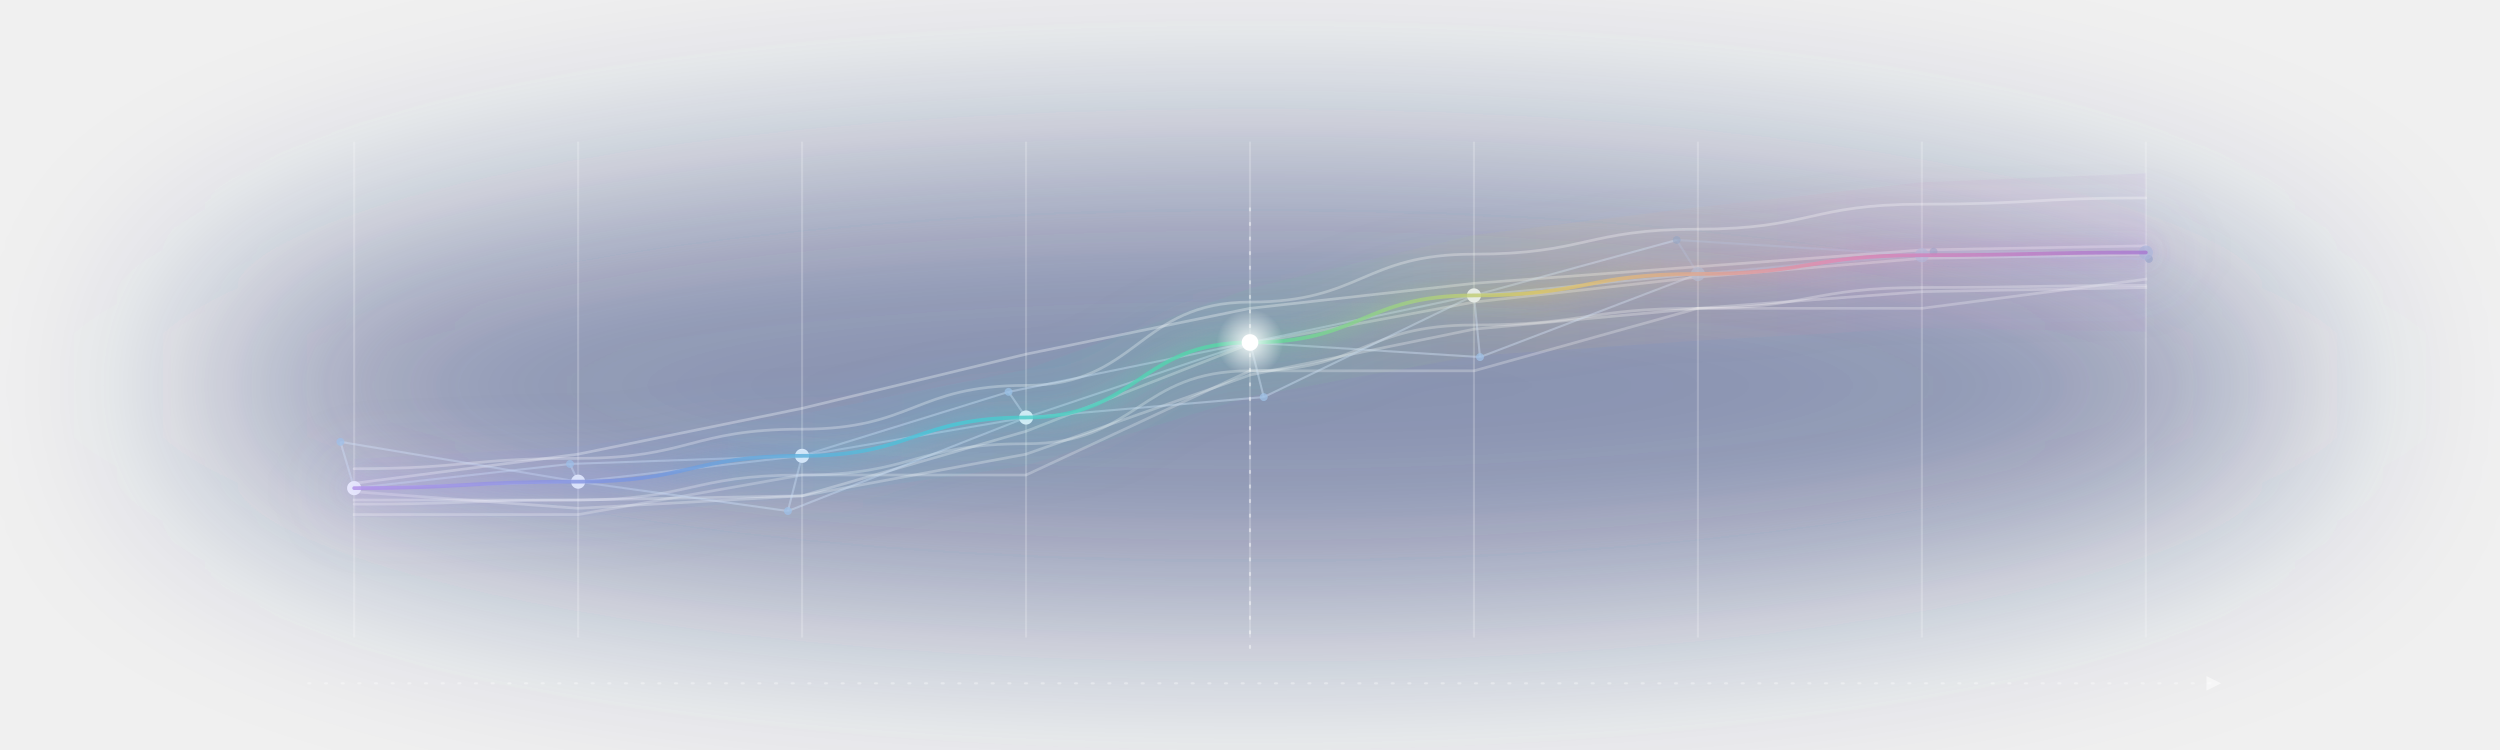
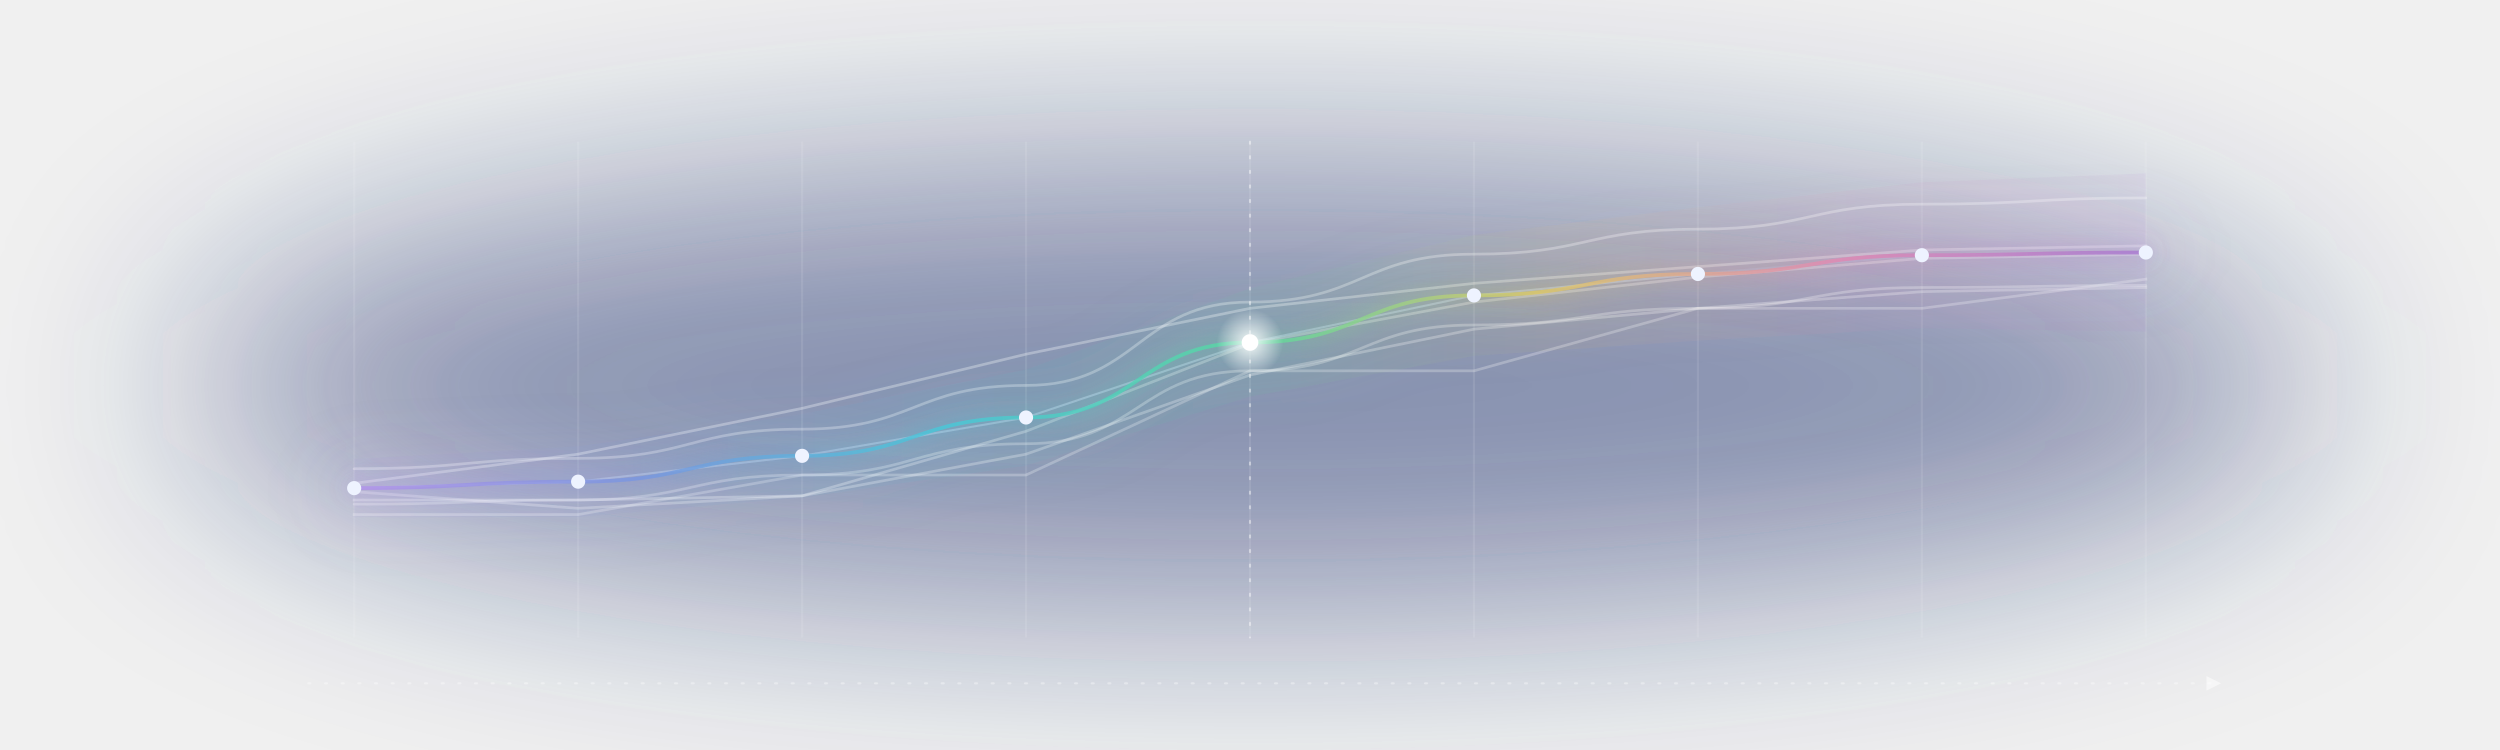
<svg xmlns="http://www.w3.org/2000/svg" viewBox="0 0 1200 360" width="1200" height="360">
  <defs>
    <linearGradient id="rb" x1="170" y1="0" x2="1030" y2="0" gradientUnits="userSpaceOnUse">
      <stop offset="0%" stop-color="#b090e8" />
      <stop offset="16%" stop-color="#7896e0" />
      <stop offset="33%" stop-color="#48c8d8" />
      <stop offset="50%" stop-color="#58d8a0" />
      <stop offset="66%" stop-color="#deca68" />
      <stop offset="83%" stop-color="#e088b4" />
      <stop offset="100%" stop-color="#a878d0" />
    </linearGradient>
    <filter id="glowWide" x="-10%" y="-500%" width="120%" height="1100%">
      <feGaussianBlur stdDeviation="14" />
    </filter>
    <filter id="glowMid" x="-10%" y="-200%" width="120%" height="500%">
      <feGaussianBlur stdDeviation="4" />
    </filter>
    <filter id="stars" color-interpolation-filters="sRGB">
      <feTurbulence type="turbulence" baseFrequency="0.58 0.58" numOctaves="2" seed="17" result="n" />
      <feColorMatrix in="n" type="matrix" values="0 0 0 0 1  0 0 0 0 1  0 0 0 0 1  0 0 0 16 -14.5" />
    </filter>
    <mask id="starMask">
      <rect width="1200" height="360" fill="#fff" filter="url(#stars)" />
    </mask>
    <radialGradient id="moon">
      <stop offset="0" stop-color="#fff" stop-opacity="0.92" />
      <stop offset="1" stop-color="#fff" stop-opacity="0" />
    </radialGradient>
    <marker id="arrow" viewBox="0 0 10 10" refX="7" refY="5" markerWidth="7" markerHeight="7" orient="auto-start-reverse">
      <path d="M0 0 L10 5 L0 10 z" fill="#fff" fill-opacity="0.50" />
    </marker>
  </defs>
  <ellipse cx="600" cy="185" rx="510" ry="108" fill="#18296a" opacity="0.48" style="filter:blur(52px)" />
  <rect width="1200" height="360" fill="#fff" mask="url(#starMask)" opacity="0.70" />
-   <g stroke="#fff" stroke-opacity="0.20" stroke-width="1">
+   <g stroke="#fff" stroke-opacity="0.09" stroke-width="1">
    <line x1="170" y1="68" x2="170" y2="306" />
    <line x1="277.5" y1="68" x2="277.5" y2="306" />
    <line x1="385" y1="68" x2="385" y2="306" />
    <line x1="492.5" y1="68" x2="492.5" y2="306" />
    <line x1="600" y1="68" x2="600" y2="306" />
    <line x1="707.5" y1="68" x2="707.5" y2="306" />
    <line x1="815" y1="68" x2="815" y2="306" />
    <line x1="922.5" y1="68" x2="922.5" y2="306" />
    <line x1="1030" y1="68" x2="1030" y2="306" />
  </g>
  <path d="M 170 220.3 L 277.5 214.2 L 385 198.8 L 492.5 177.4            L 600 138.4 L 707.5 112.8 L 815 99.5 L 922.5 87.5 L 1030 83.2            L 1030 159.2 L 922.5 157.5 L 815 163.5 L 707.5 170.8            L 600 190.4 L 492.5 223.4 L 385 238.8 L 277.5 248.2 L 170 248.3 Z" fill="url(#rb)" fill-opacity="0.07" stroke="none" />
-   <path d="M 170 225            C 223.8 225, 223.8 220, 277.5 220            C 331.3 220, 331.3 206, 385 206            C 438.8 206, 438.8 185, 492.5 185            C 546.3 185, 546.3 145, 600 145            C 653.8 145, 653.8 122, 707.5 122            C 761.3 122, 761.3 110, 815 110            C 868.8 110, 868.8 98, 922.5 98            C 976.3 98,  976.3 95,  1030 95" fill="none" stroke="#fff" stroke-width="1.3" stroke-opacity="0.30" stroke-linecap="round" />
+   <path d="M 170 225            C 223.8 225, 223.8 220, 277.5 220            C 331.3 220, 331.3 206, 385 206            C 438.8 206, 438.8 185, 492.5 185            C 546.3 185, 546.3 145, 600 145            C 653.8 145, 653.8 122, 707.5 122            C 761.3 122, 761.3 110, 815 110            C 868.8 110, 868.8 98,  922.5 98            C 976.3 98,  976.3 95,  1030 95" fill="none" stroke="#fff" stroke-width="1.3" stroke-opacity="0.30" stroke-linecap="round" />
  <path d="M 170 242            C 223.8 242, 223.8 240, 277.5 240            C 331.3 240, 331.3 228, 385 228            C 438.8 228, 438.8 213, 492.5 213            C 546.3 213, 546.3 178, 600 178            C 653.8 178, 653.8 156, 707.5 156            C 761.3 156, 761.3 148, 815 148            C 868.8 148, 868.8 138, 922.5 138            C 976.3 138, 976.3 137, 1030 137" fill="none" stroke="#fff" stroke-width="1.3" stroke-opacity="0.28" stroke-linecap="round" />
  <path d="M 170 240 L 277.5 240 L 385 238            L 492.5 207 L 600 165            L 707.5 145 L 815 133            L 922.5 124 L 1030 122" fill="none" stroke="#fff" stroke-width="1.3" stroke-opacity="0.30" stroke-linecap="square" stroke-linejoin="miter" />
  <path d="M 170 247 L 277.5 247 L 385 228            L 492.5 228 L 600 178            L 707.5 178 L 815 148            L 922.5 148 L 1030 134" fill="none" stroke="#fff" stroke-width="1.3" stroke-opacity="0.26" stroke-linecap="square" stroke-linejoin="miter" />
  <path d="M 170 232 L 277.5 218 L 385 196            L 492.5 170 L 600 148            L 707.5 136 L 815 128            L 922.5 120 L 1030 118" fill="none" stroke="#fff" stroke-width="1.3" stroke-opacity="0.32" stroke-linecap="square" stroke-linejoin="miter" />
  <path d="M 170 236 L 277.5 244 L 385 238            L 492.5 218 L 600 180            L 707.5 158 L 815 148            L 922.5 140 L 1030 138" fill="none" stroke="#fff" stroke-width="1.3" stroke-opacity="0.28" stroke-linecap="square" stroke-linejoin="miter" />
  <g stroke="#cfe0f6" stroke-width="1" stroke-opacity="0.44" fill="none">
    <line x1="170" y1="234.3" x2="277.5" y2="231.2" />
    <line x1="277.5" y1="231.2" x2="385" y2="218.8" />
    <line x1="385" y1="218.8" x2="492.5" y2="200.4" />
    <line x1="492.5" y1="200.4" x2="600" y2="164.4" />
    <line x1="600" y1="164.4" x2="707.5" y2="141.8" />
    <line x1="707.5" y1="141.8" x2="815" y2="131.5" />
-     <line x1="170" y1="234.3" x2="163.4" y2="212.1" />
-     <line x1="277.5" y1="231.2" x2="273.6" y2="222.7" />
-     <line x1="385" y1="218.8" x2="378.2" y2="245.3" />
-     <line x1="492.5" y1="200.4" x2="484.1" y2="188.1" />
-     <line x1="600" y1="164.4" x2="606.6" y2="190.6" />
-     <line x1="707.5" y1="141.8" x2="710.4" y2="171.4" />
-     <line x1="163.4" y1="212.1" x2="277.5" y2="231.2" />
-     <line x1="273.6" y1="222.7" x2="170" y2="234.3" />
-     <line x1="273.6" y1="222.7" x2="385" y2="218.8" />
-     <line x1="378.2" y1="245.3" x2="277.5" y2="231.2" />
-     <line x1="378.2" y1="245.3" x2="492.5" y2="200.4" />
-     <line x1="484.1" y1="188.1" x2="385" y2="218.8" />
-     <line x1="484.1" y1="188.1" x2="600" y2="164.4" />
-     <line x1="606.6" y1="190.6" x2="492.5" y2="200.4" />
-     <line x1="606.6" y1="190.6" x2="707.5" y2="141.8" />
-     <line x1="710.4" y1="171.4" x2="600" y2="164.4" />
-     <line x1="710.4" y1="171.4" x2="815" y2="131.5" />
-     <line x1="804.8" y1="115.2" x2="707.5" y2="141.8" />
  </g>
  <g stroke="#b9ccef" stroke-width="1" stroke-opacity="0.24" fill="none">
    <line x1="815" y1="131.5" x2="922.5" y2="122.5" />
    <line x1="922.5" y1="122.5" x2="1030" y2="121.2" />
-     <line x1="815" y1="131.5" x2="804.8" y2="115.2" />
-     <line x1="922.5" y1="122.5" x2="928.1" y2="120.8" />
-     <line x1="1030" y1="121.2" x2="1031.5" y2="124.3" />
-     <line x1="804.8" y1="115.2" x2="922.5" y2="122.5" />
-     <line x1="928.1" y1="120.8" x2="815" y2="131.5" />
-     <line x1="928.1" y1="120.8" x2="1030" y2="121.2" />
-     <line x1="1031.5" y1="124.3" x2="922.5" y2="122.5" />
  </g>
-   <g fill="#9fc0e6" fill-opacity="0.75" stroke="none">
-     <circle cx="163.4" cy="212.1" r="1.9" />
-     <circle cx="273.6" cy="222.7" r="1.9" />
-     <circle cx="378.2" cy="245.3" r="1.9" />
-     <circle cx="484.1" cy="188.1" r="1.9" />
-     <circle cx="606.6" cy="190.6" r="1.9" />
-     <circle cx="710.4" cy="171.4" r="1.9" />
-   </g>
-   <g fill="#8ea4c6" fill-opacity="0.55" stroke="none">
-     <circle cx="804.8" cy="115.2" r="1.9" />
-     <circle cx="928.1" cy="120.8" r="1.9" />
-     <circle cx="1031.5" cy="124.3" r="1.9" />
-   </g>
+   <path d="M 170 234.3 C 223.8 234.3, 223.8 231.2, 277.5 231.2            C 331.3 231.2, 331.3 218.8, 385 218.8            C 438.8 218.8, 438.8 200.4, 492.5 200.4            C 546.3 200.4, 546.3 164.4, 600 164.4            C 653.8 164.4, 653.8 141.8, 707.5 141.8            C 761.3 141.8, 761.3 131.5, 815 131.5            C 868.8 131.5, 868.8 122.5, 922.5 122.5            C 976.3 122.5, 976.3 121.2, 1030 121.2" fill="none" stroke="url(#rb)" stroke-width="32" stroke-opacity="0.10" stroke-linecap="round" filter="url(#glowWide)" />
+   <path d="M 170 234.3 C 223.8 234.3, 223.8 231.2, 277.5 231.2            C 331.3 231.2, 331.3 218.8, 385 218.8            C 438.8 218.8, 438.8 200.4, 492.5 200.4            C 546.3 200.4, 546.3 164.4, 600 164.4            C 653.8 164.4, 653.8 141.8, 707.5 141.8            C 761.3 141.8, 761.3 131.5, 815 131.5            C 868.8 131.5, 868.8 122.5, 922.5 122.5            C 976.3 122.5, 976.3 121.2, 1030 121.2" fill="none" stroke="url(#rb)" stroke-width="7" stroke-opacity="0.24" stroke-linecap="round" filter="url(#glowMid)" />
+   <path d="M 170 234.3 C 223.8 234.3, 223.8 231.2, 277.5 231.2            C 331.3 231.2, 331.3 218.8, 385 218.8            C 438.8 218.8, 438.8 200.4, 492.5 200.4            C 546.3 200.4, 546.3 164.4, 600 164.4            C 653.8 164.4, 653.8 141.8, 707.5 141.8            C 761.3 141.8, 761.3 131.5, 815 131.5            C 868.8 131.5, 868.8 122.5, 922.5 122.5            C 976.3 122.5, 976.3 121.2, 1030 121.2" fill="none" stroke="url(#rb)" stroke-width="1.8" stroke-opacity="0.82" stroke-linecap="round" />
+   <line x1="600" y1="68" x2="600" y2="306" stroke="#fff" stroke-opacity="0.44" stroke-width="1" stroke-dasharray="1 6" stroke-linecap="round" />
  <g fill="#eef3ff" fill-opacity="1.0" stroke="none">
    <circle cx="170" cy="234.3" r="3.4" />
    <circle cx="277.5" cy="231.2" r="3.4" />
    <circle cx="385" cy="218.8" r="3.4" />
    <circle cx="492.5" cy="200.4" r="3.4" />
    <circle cx="707.5" cy="141.8" r="3.4" />
-   </g>
-   <g fill="#aebfdd" fill-opacity="0.72" stroke="none">
    <circle cx="815" cy="131.5" r="3.4" />
    <circle cx="922.5" cy="122.5" r="3.4" />
    <circle cx="1030" cy="121.2" r="3.4" />
  </g>
-   <path d="M 170 234.3 C 223.8 234.3, 223.8 231.2, 277.5 231.2            C 331.3 231.2, 331.3 218.8, 385 218.8            C 438.8 218.8, 438.8 200.4, 492.5 200.4            C 546.3 200.4, 546.3 164.4, 600 164.4            C 653.8 164.4, 653.8 141.8, 707.5 141.8            C 761.3 141.8, 761.3 131.5, 815 131.5            C 868.8 131.5, 868.8 122.5, 922.5 122.5            C 976.3 122.5, 976.3 121.2, 1030 121.2" fill="none" stroke="url(#rb)" stroke-width="32" stroke-opacity="0.10" stroke-linecap="round" filter="url(#glowWide)" />
-   <path d="M 170 234.3 C 223.8 234.3, 223.8 231.2, 277.5 231.2            C 331.3 231.2, 331.3 218.8, 385 218.8            C 438.8 218.8, 438.8 200.4, 492.5 200.4            C 546.3 200.4, 546.3 164.4, 600 164.4            C 653.8 164.4, 653.8 141.8, 707.5 141.8            C 761.3 141.8, 761.3 131.5, 815 131.5            C 868.8 131.5, 868.8 122.5, 922.5 122.5            C 976.3 122.5, 976.3 121.2, 1030 121.2" fill="none" stroke="url(#rb)" stroke-width="7" stroke-opacity="0.24" stroke-linecap="round" filter="url(#glowMid)" />
-   <path d="M 170 234.3 C 223.8 234.3, 223.8 231.2, 277.5 231.2            C 331.3 231.2, 331.3 218.8, 385 218.8            C 438.8 218.8, 438.8 200.4, 492.5 200.4            C 546.3 200.4, 546.3 164.4, 600 164.4            C 653.8 164.4, 653.8 141.8, 707.5 141.8            C 761.3 141.8, 761.3 131.5, 815 131.5            C 868.8 131.5, 868.8 122.5, 922.5 122.5            C 976.3 122.5, 976.3 121.2, 1030 121.2" fill="none" stroke="url(#rb)" stroke-width="1.8" stroke-opacity="0.82" stroke-linecap="round" />
-   <line x1="600" y1="100" x2="600" y2="316" stroke="#fff" stroke-opacity="0.44" stroke-width="1" stroke-dasharray="1 6" stroke-linecap="round" />
  <circle cx="600" cy="164.4" r="16" fill="url(#moon)" />
  <circle cx="600" cy="164.4" r="4" fill="#fff" />
  <line x1="148" y1="328" x2="1064" y2="328" stroke="#fff" stroke-opacity="0.34" stroke-width="1" stroke-dasharray="1 7" stroke-linecap="round" marker-end="url(#arrow)" />
</svg>
